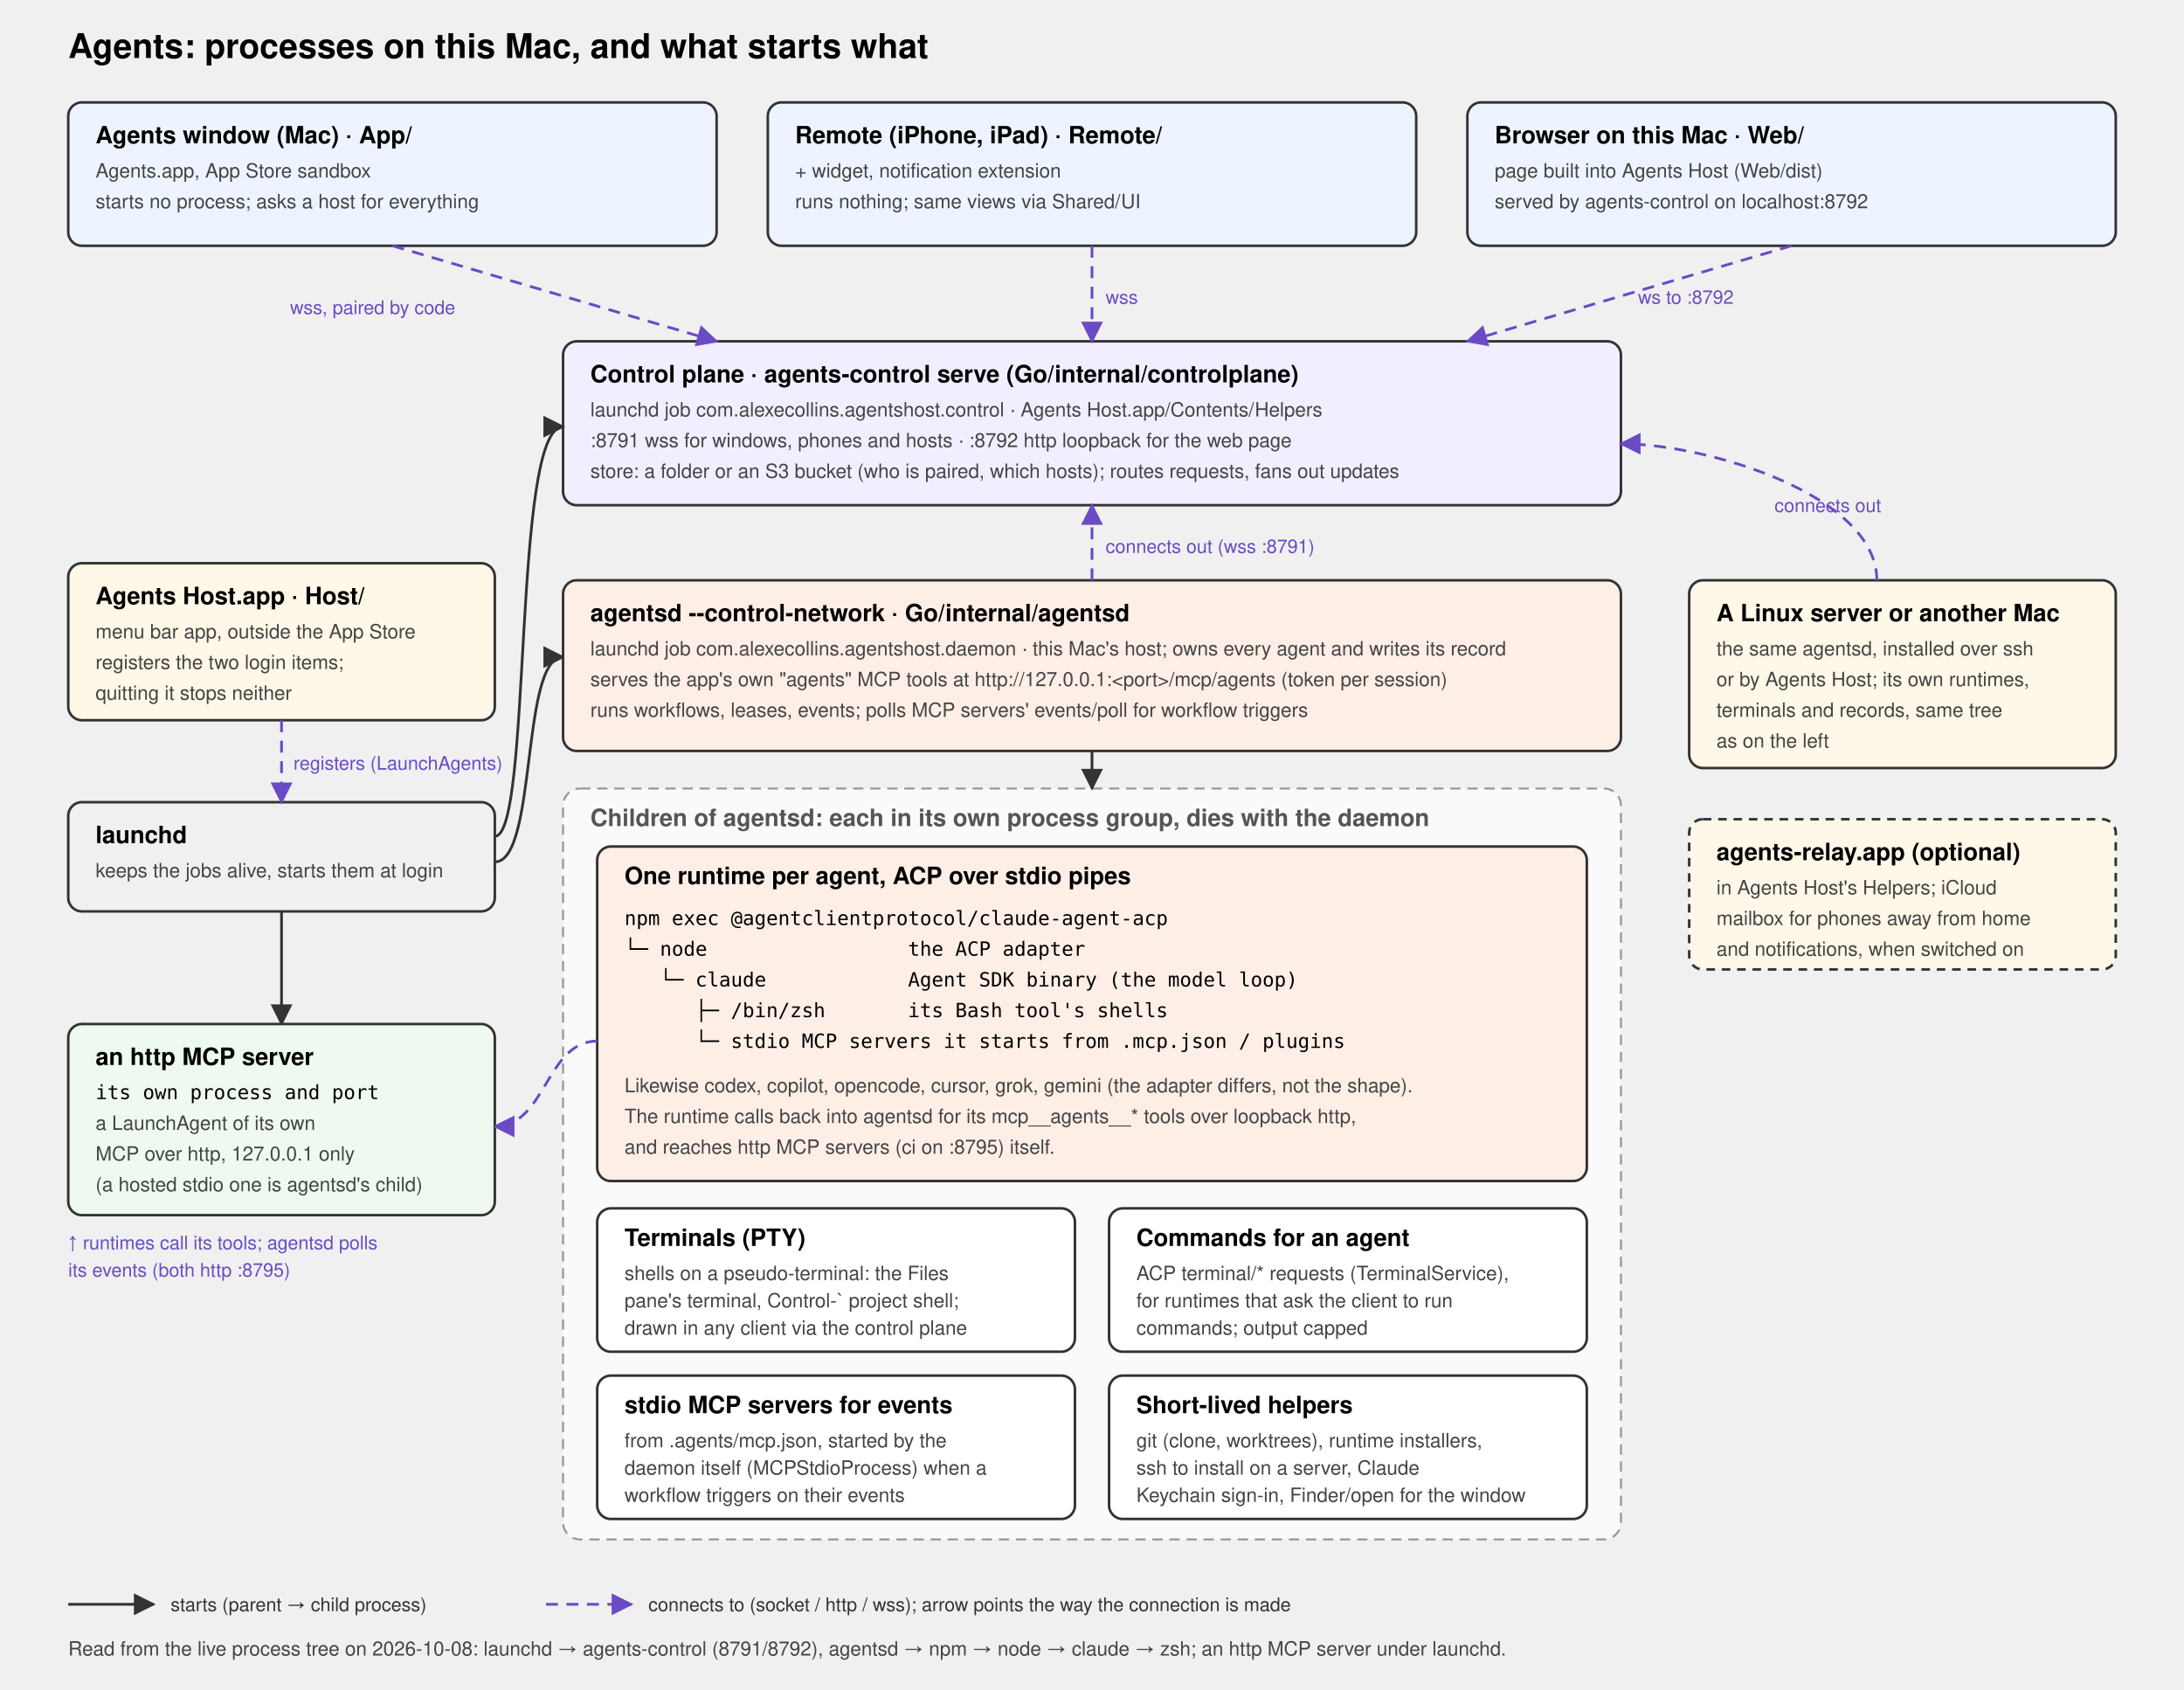
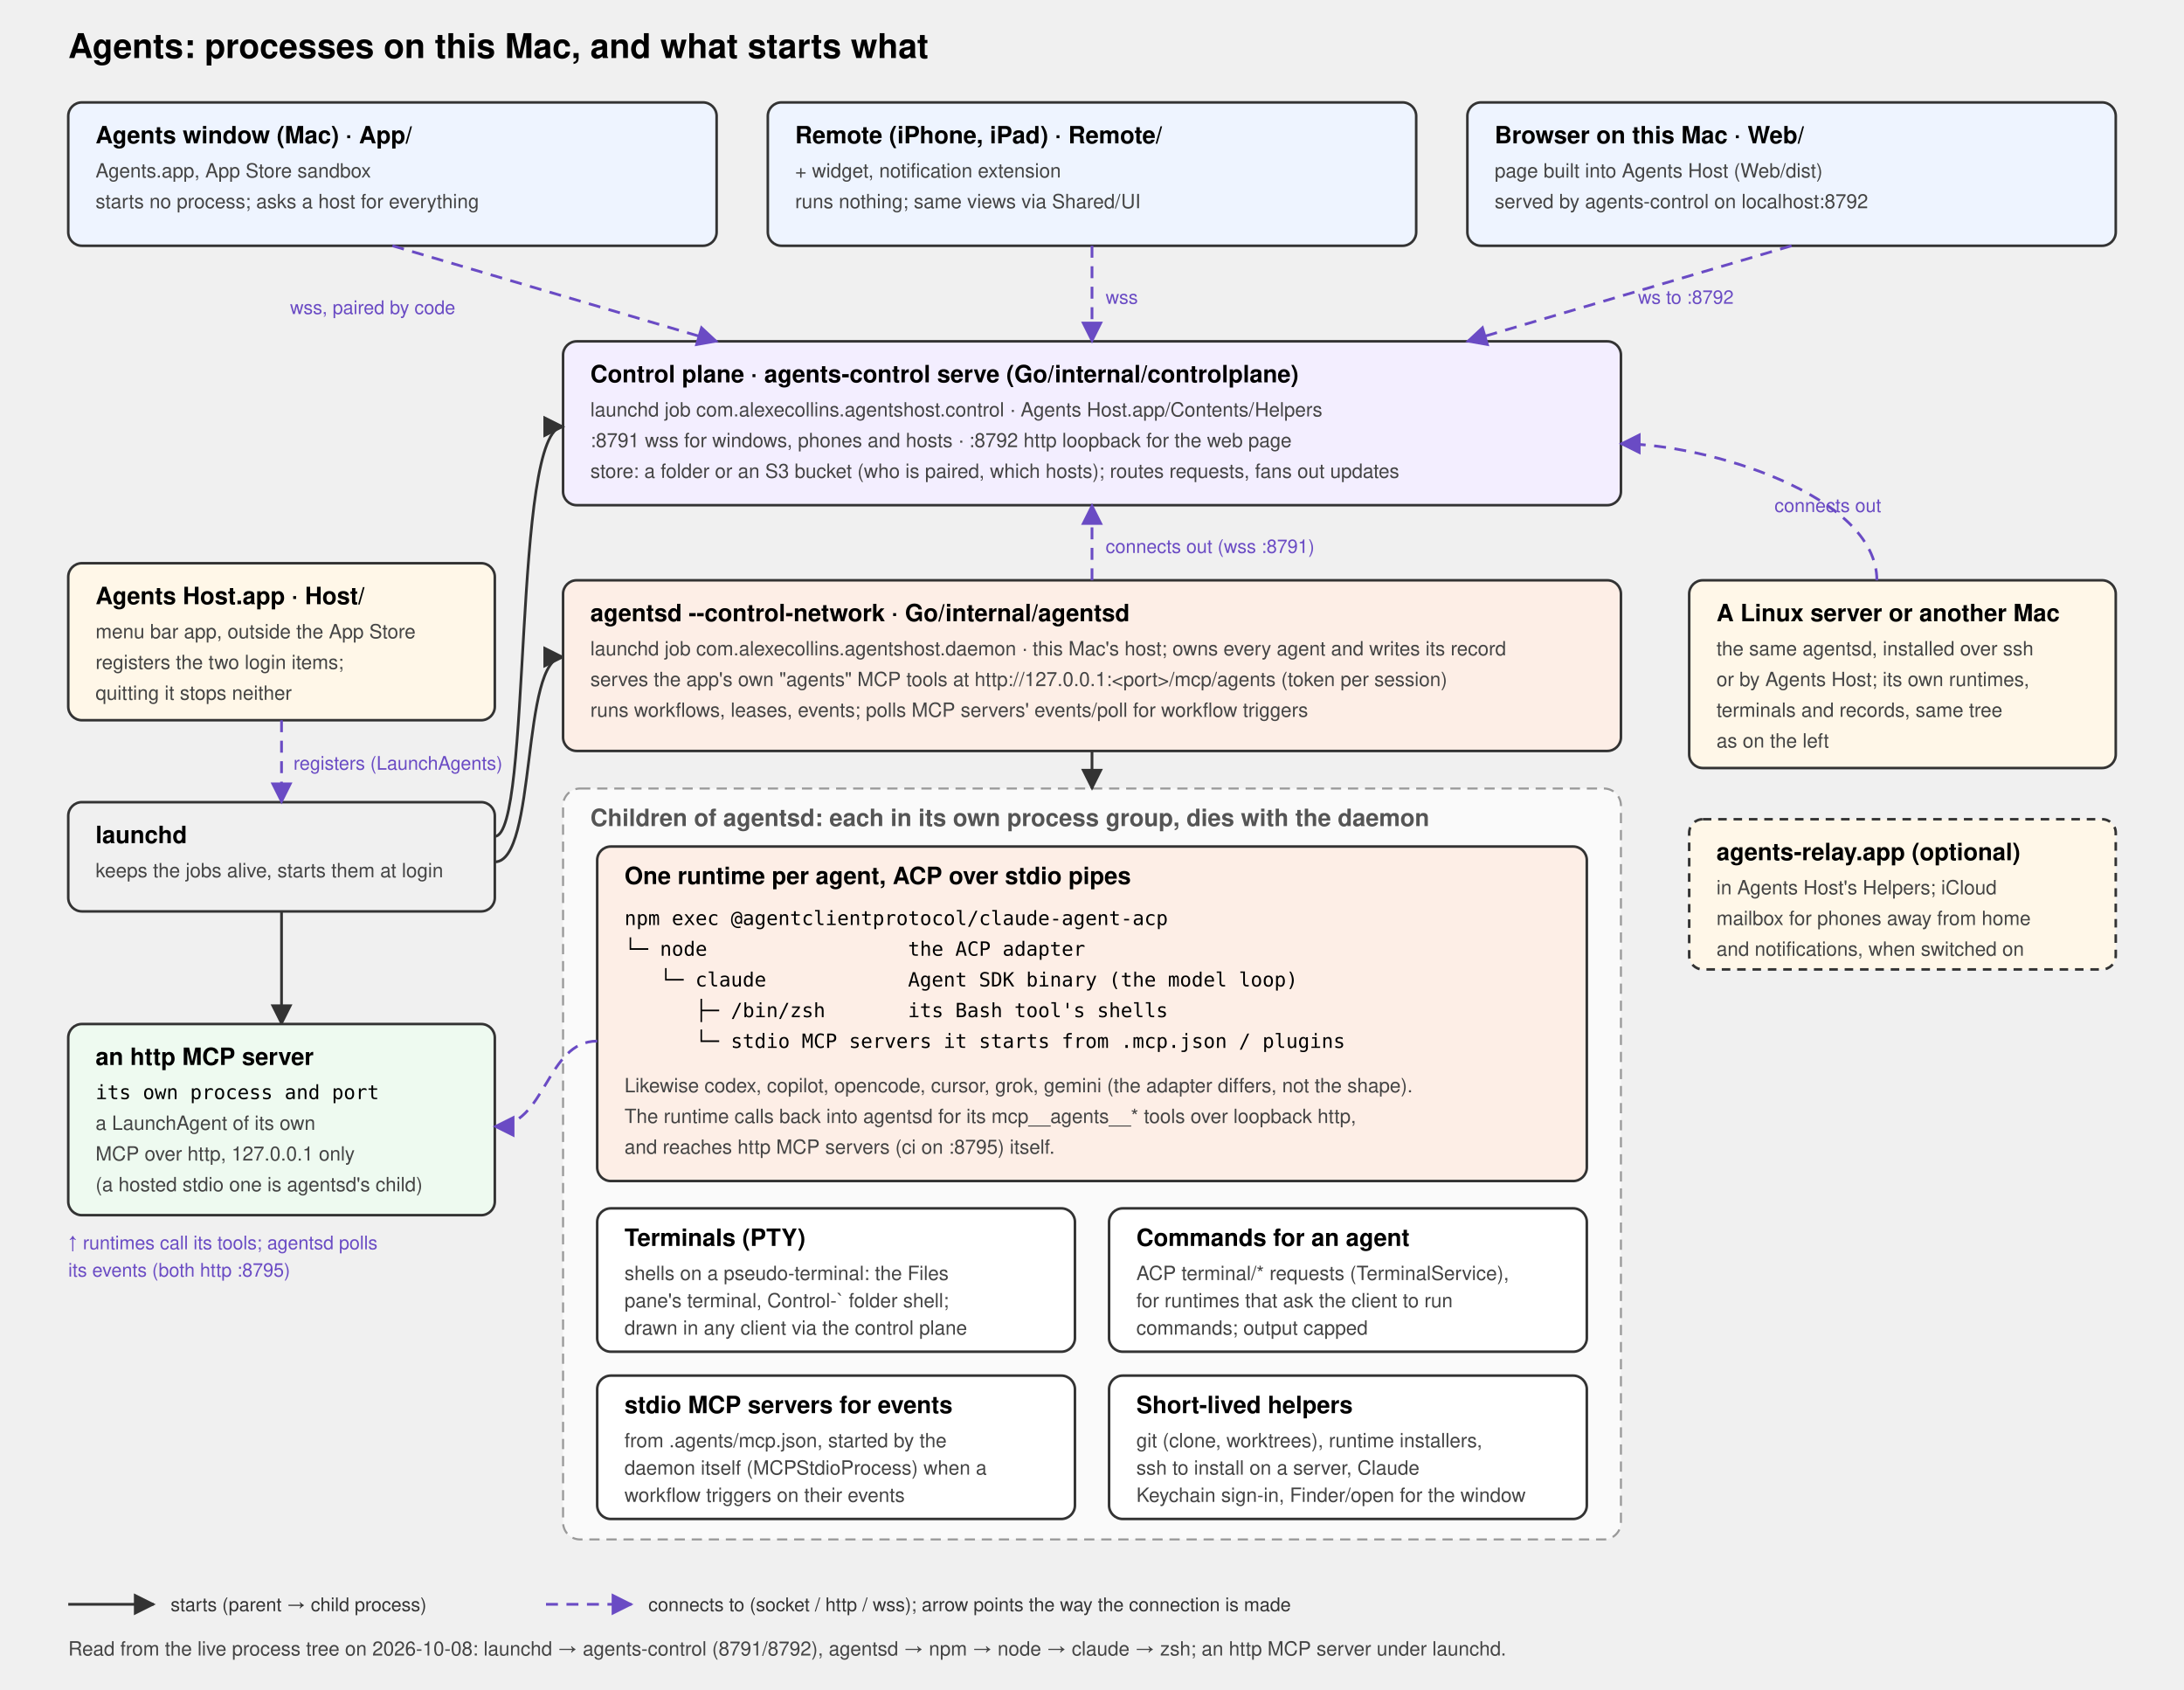
<svg xmlns="http://www.w3.org/2000/svg" xml:space="preserve" viewBox="0 0 1280 990" width="1280" height="990" font-family="-apple-system, Helvetica, Arial, sans-serif" font-size="13">
  <defs>
    <marker id="solid" viewBox="0 0 10 10" refX="9" refY="5" markerWidth="8" markerHeight="8" orient="auto-start-reverse">
      <path d="M0,0 L10,5 L0,10 z" fill="#333" />
    </marker>
    <marker id="dash" viewBox="0 0 10 10" refX="9" refY="5" markerWidth="8" markerHeight="8" orient="auto-start-reverse">
      <path d="M0,0 L10,5 L0,10 z" fill="#6a4bc4" />
    </marker>
    <style>
      .box { fill: #fff; stroke: #333; stroke-width: 1.5; rx: 8; }
      .client { fill: #eef4ff; }
      .cp { fill: #f3eeff; }
      .host { fill: #fff7e8; }
      .daemon { fill: #fdeee6; }
      .ext { fill: #eefaf0; }
      .group { fill: #fafafa; stroke: #999; stroke-width: 1.2; stroke-dasharray: 6 4; rx: 10; }
      .title { font-weight: 700; font-size: 14px; }
      .small { font-size: 11.5px; fill: #444; }
      .mono { font-family: Menlo, monospace; font-size: 11.5px; white-space: pre; }
      .spawn { stroke: #333; stroke-width: 1.6; fill: none; marker-end: url(#solid); }
      .conn { stroke: #6a4bc4; stroke-width: 1.6; fill: none; stroke-dasharray: 7 5; marker-end: url(#dash); }
      .lbl { font-size: 11px; fill: #6a4bc4; }
      .lbls { font-size: 11px; fill: #333; }
    </style>
  </defs>
  <text x="40" y="34" font-size="20" font-weight="700">Agents: processes on this Mac, and what starts what</text>
  <rect class="box client" x="40" y="60" width="380" height="84" />
  <text class="title" x="56" y="84">Agents window (Mac) · App/</text>
  <text class="small" x="56" y="104">Agents.app, App Store sandbox</text>
  <text class="small" x="56" y="122">starts no process; asks a host for everything</text>
  <rect class="box client" x="450" y="60" width="380" height="84" />
  <text class="title" x="466" y="84">Remote (iPhone, iPad) · Remote/</text>
  <text class="small" x="466" y="104">+ widget, notification extension</text>
  <text class="small" x="466" y="122">runs nothing; same views via Shared/UI</text>
  <rect class="box client" x="860" y="60" width="380" height="84" />
  <text class="title" x="876" y="84">Browser on this Mac · Web/</text>
  <text class="small" x="876" y="104">page built into Agents Host (Web/dist)</text>
  <text class="small" x="876" y="122">served by agents-control on localhost:8792</text>
  <rect class="box cp" x="330" y="200" width="620" height="96" />
  <text class="title" x="346" y="224">Control plane · agents-control serve (Go/internal/controlplane)</text>
  <text class="small" x="346" y="244">launchd job com.alexecollins.agentshost.control · Agents Host.app/Contents/Helpers</text>
  <text class="small" x="346" y="262">:8791 wss for windows, phones and hosts · :8792 http loopback for the web page</text>
  <text class="small" x="346" y="280">store: a folder or an S3 bucket (who is paired, which hosts); routes requests, fans out updates</text>
  <path class="conn" d="M230,144 L420,200" />
  <path class="conn" d="M640,144 L640,200" />
  <path class="conn" d="M1050,144 L860,200" />
  <text class="lbl" x="170" y="184">wss, paired by code</text>
  <text class="lbl" x="648" y="178">wss</text>
  <text class="lbl" x="960" y="178">ws to :8792</text>
  <rect class="box host" x="40" y="330" width="250" height="92" />
  <text class="title" x="56" y="354">Agents Host.app · Host/</text>
  <text class="small" x="56" y="374">menu bar app, outside the App Store</text>
  <text class="small" x="56" y="392">registers the two login items;</text>
  <text class="small" x="56" y="410">quitting it stops neither</text>
  <rect class="box" x="40" y="470" width="250" height="64" style="fill:#f0f0f0" />
  <text class="title" x="56" y="494">launchd</text>
  <text class="small" x="56" y="514">keeps the jobs alive, starts them at login</text>
  <path class="conn" d="M165,422 L165,470" />
  <text class="lbl" x="172" y="451">registers (LaunchAgents)</text>
  <path class="spawn" d="M290,490 C312,490 300,250 330,250" />
  <path class="spawn" d="M290,505 C315,505 305,385 330,385" />
  <path class="spawn" d="M165,534 L165,600" />
  <rect class="box ext" x="40" y="600" width="250" height="112" />
  <text class="title" x="56" y="624">an http MCP server</text>
  <text class="mono" x="56" y="644">its own process and port</text>
  <text class="small" x="56" y="662">a LaunchAgent of its own</text>
  <text class="small" x="56" y="680">MCP over http, 127.0.0.1 only</text>
  <text class="small" x="56" y="698">(a hosted stdio one is agentsd's child)</text>
  <rect class="box daemon" x="330" y="340" width="620" height="100" />
  <text class="title" x="346" y="364">agentsd --control-network · Go/internal/agentsd</text>
  <text class="small" x="346" y="384">launchd job com.alexecollins.agentshost.daemon · this Mac's host; owns every agent and writes its record</text>
  <text class="small" x="346" y="402">serves the app's own "agents" MCP tools at http://127.0.0.1:&lt;port&gt;/mcp/agents (token per session)</text>
  <text class="small" x="346" y="420">runs workflows, leases, events; polls MCP servers' events/poll for workflow triggers</text>
  <path class="conn" d="M640,340 L640,296" />
  <text class="lbl" x="648" y="324">connects out (wss :8791)</text>
  <rect class="group" x="330" y="462" width="620" height="440" />
  <text class="title" x="346" y="484" style="fill:#555">Children of agentsd: each in its own process group, dies with the daemon</text>
  <path class="spawn" d="M640,440 L640,462" />
  <rect class="box daemon" x="350" y="496" width="580" height="196" />
  <text class="title" x="366" y="518">One runtime per agent, ACP over stdio pipes</text>
  <text class="mono" x="366" y="542">npm exec @agentclientprotocol/claude-agent-acp</text>
  <text class="mono" x="366" y="560">└─ node                 the ACP adapter</text>
  <text class="mono" x="366" y="578">   └─ claude            Agent SDK binary (the model loop)</text>
  <text class="mono" x="366" y="596">      ├─ /bin/zsh       its Bash tool's shells</text>
  <text class="mono" x="366" y="614">      └─ stdio MCP servers it starts from .mcp.json / plugins</text>
  <text class="small" x="366" y="640">Likewise codex, copilot, opencode, cursor, grok, gemini (the adapter differs, not the shape).</text>
  <text class="small" x="366" y="658">The runtime calls back into agentsd for its mcp__agents__* tools over loopback http,</text>
  <text class="small" x="366" y="676">and reaches http MCP servers (ci on :8795) itself.</text>
  <rect class="box" x="350" y="708" width="280" height="84" />
  <text class="title" x="366" y="730">Terminals (PTY)</text>
  <text class="small" x="366" y="750">shells on a pseudo-terminal: the Files</text>
-   <text class="small" x="366" y="766">pane's terminal, Control-` project shell;</text>
+   <text class="small" x="366" y="766">pane's terminal, Control-` folder shell;</text>
  <text class="small" x="366" y="782">drawn in any client via the control plane</text>
  <rect class="box" x="650" y="708" width="280" height="84" />
  <text class="title" x="666" y="730">Commands for an agent</text>
  <text class="small" x="666" y="750">ACP terminal/* requests (TerminalService),</text>
  <text class="small" x="666" y="766">for runtimes that ask the client to run</text>
  <text class="small" x="666" y="782">commands; output capped</text>
  <rect class="box" x="350" y="806" width="280" height="84" />
  <text class="title" x="366" y="828">stdio MCP servers for events</text>
  <text class="small" x="366" y="848">from .agents/mcp.json, started by the</text>
  <text class="small" x="366" y="864">daemon itself (MCPStdioProcess) when a</text>
  <text class="small" x="366" y="880">workflow triggers on their events</text>
  <rect class="box" x="650" y="806" width="280" height="84" />
  <text class="title" x="666" y="828">Short-lived helpers</text>
  <text class="small" x="666" y="848">git (clone, worktrees), runtime installers,</text>
  <text class="small" x="666" y="864">ssh to install on a server, Claude</text>
  <text class="small" x="666" y="880">Keychain sign-in, Finder/open for the window</text>
  <path class="conn" d="M350,610 C320,610 320,660 290,660" />
  <text class="lbl" x="40" y="732">↑ runtimes call its tools; agentsd polls</text>
  <text class="lbl" x="40" y="748">its events (both http :8795)</text>
  <rect class="box host" x="990" y="340" width="250" height="110" />
  <text class="title" x="1006" y="364">A Linux server or another Mac</text>
  <text class="small" x="1006" y="384">the same agentsd, installed over ssh</text>
  <text class="small" x="1006" y="402">or by Agents Host; its own runtimes,</text>
  <text class="small" x="1006" y="420">terminals and records, same tree</text>
  <text class="small" x="1006" y="438">as on the left</text>
  <path class="conn" d="M1100,340 C1100,290 1000,260 950,260" />
  <text class="lbl" x="1040" y="300">connects out</text>
  <rect class="box host" x="990" y="480" width="250" height="88" style="stroke-dasharray:5 4" />
  <text class="title" x="1006" y="504">agents-relay.app (optional)</text>
  <text class="small" x="1006" y="524">in Agents Host's Helpers; iCloud</text>
  <text class="small" x="1006" y="542">mailbox for phones away from home</text>
  <text class="small" x="1006" y="560">and notifications, when switched on</text>
  <line x1="40" y1="940" x2="90" y2="940" class="spawn" />
  <text class="lbls" x="100" y="944">starts (parent → child process)</text>
  <line x1="320" y1="940" x2="370" y2="940" class="conn" />
  <text class="lbls" x="380" y="944">connects to (socket / http / wss); arrow points the way the connection is made</text>
  <text class="small" x="40" y="970">Read from the live process tree on 2026-10-08: launchd → agents-control (8791/8792), agentsd → npm → node → claude → zsh; an http MCP server under launchd.</text>
</svg>
